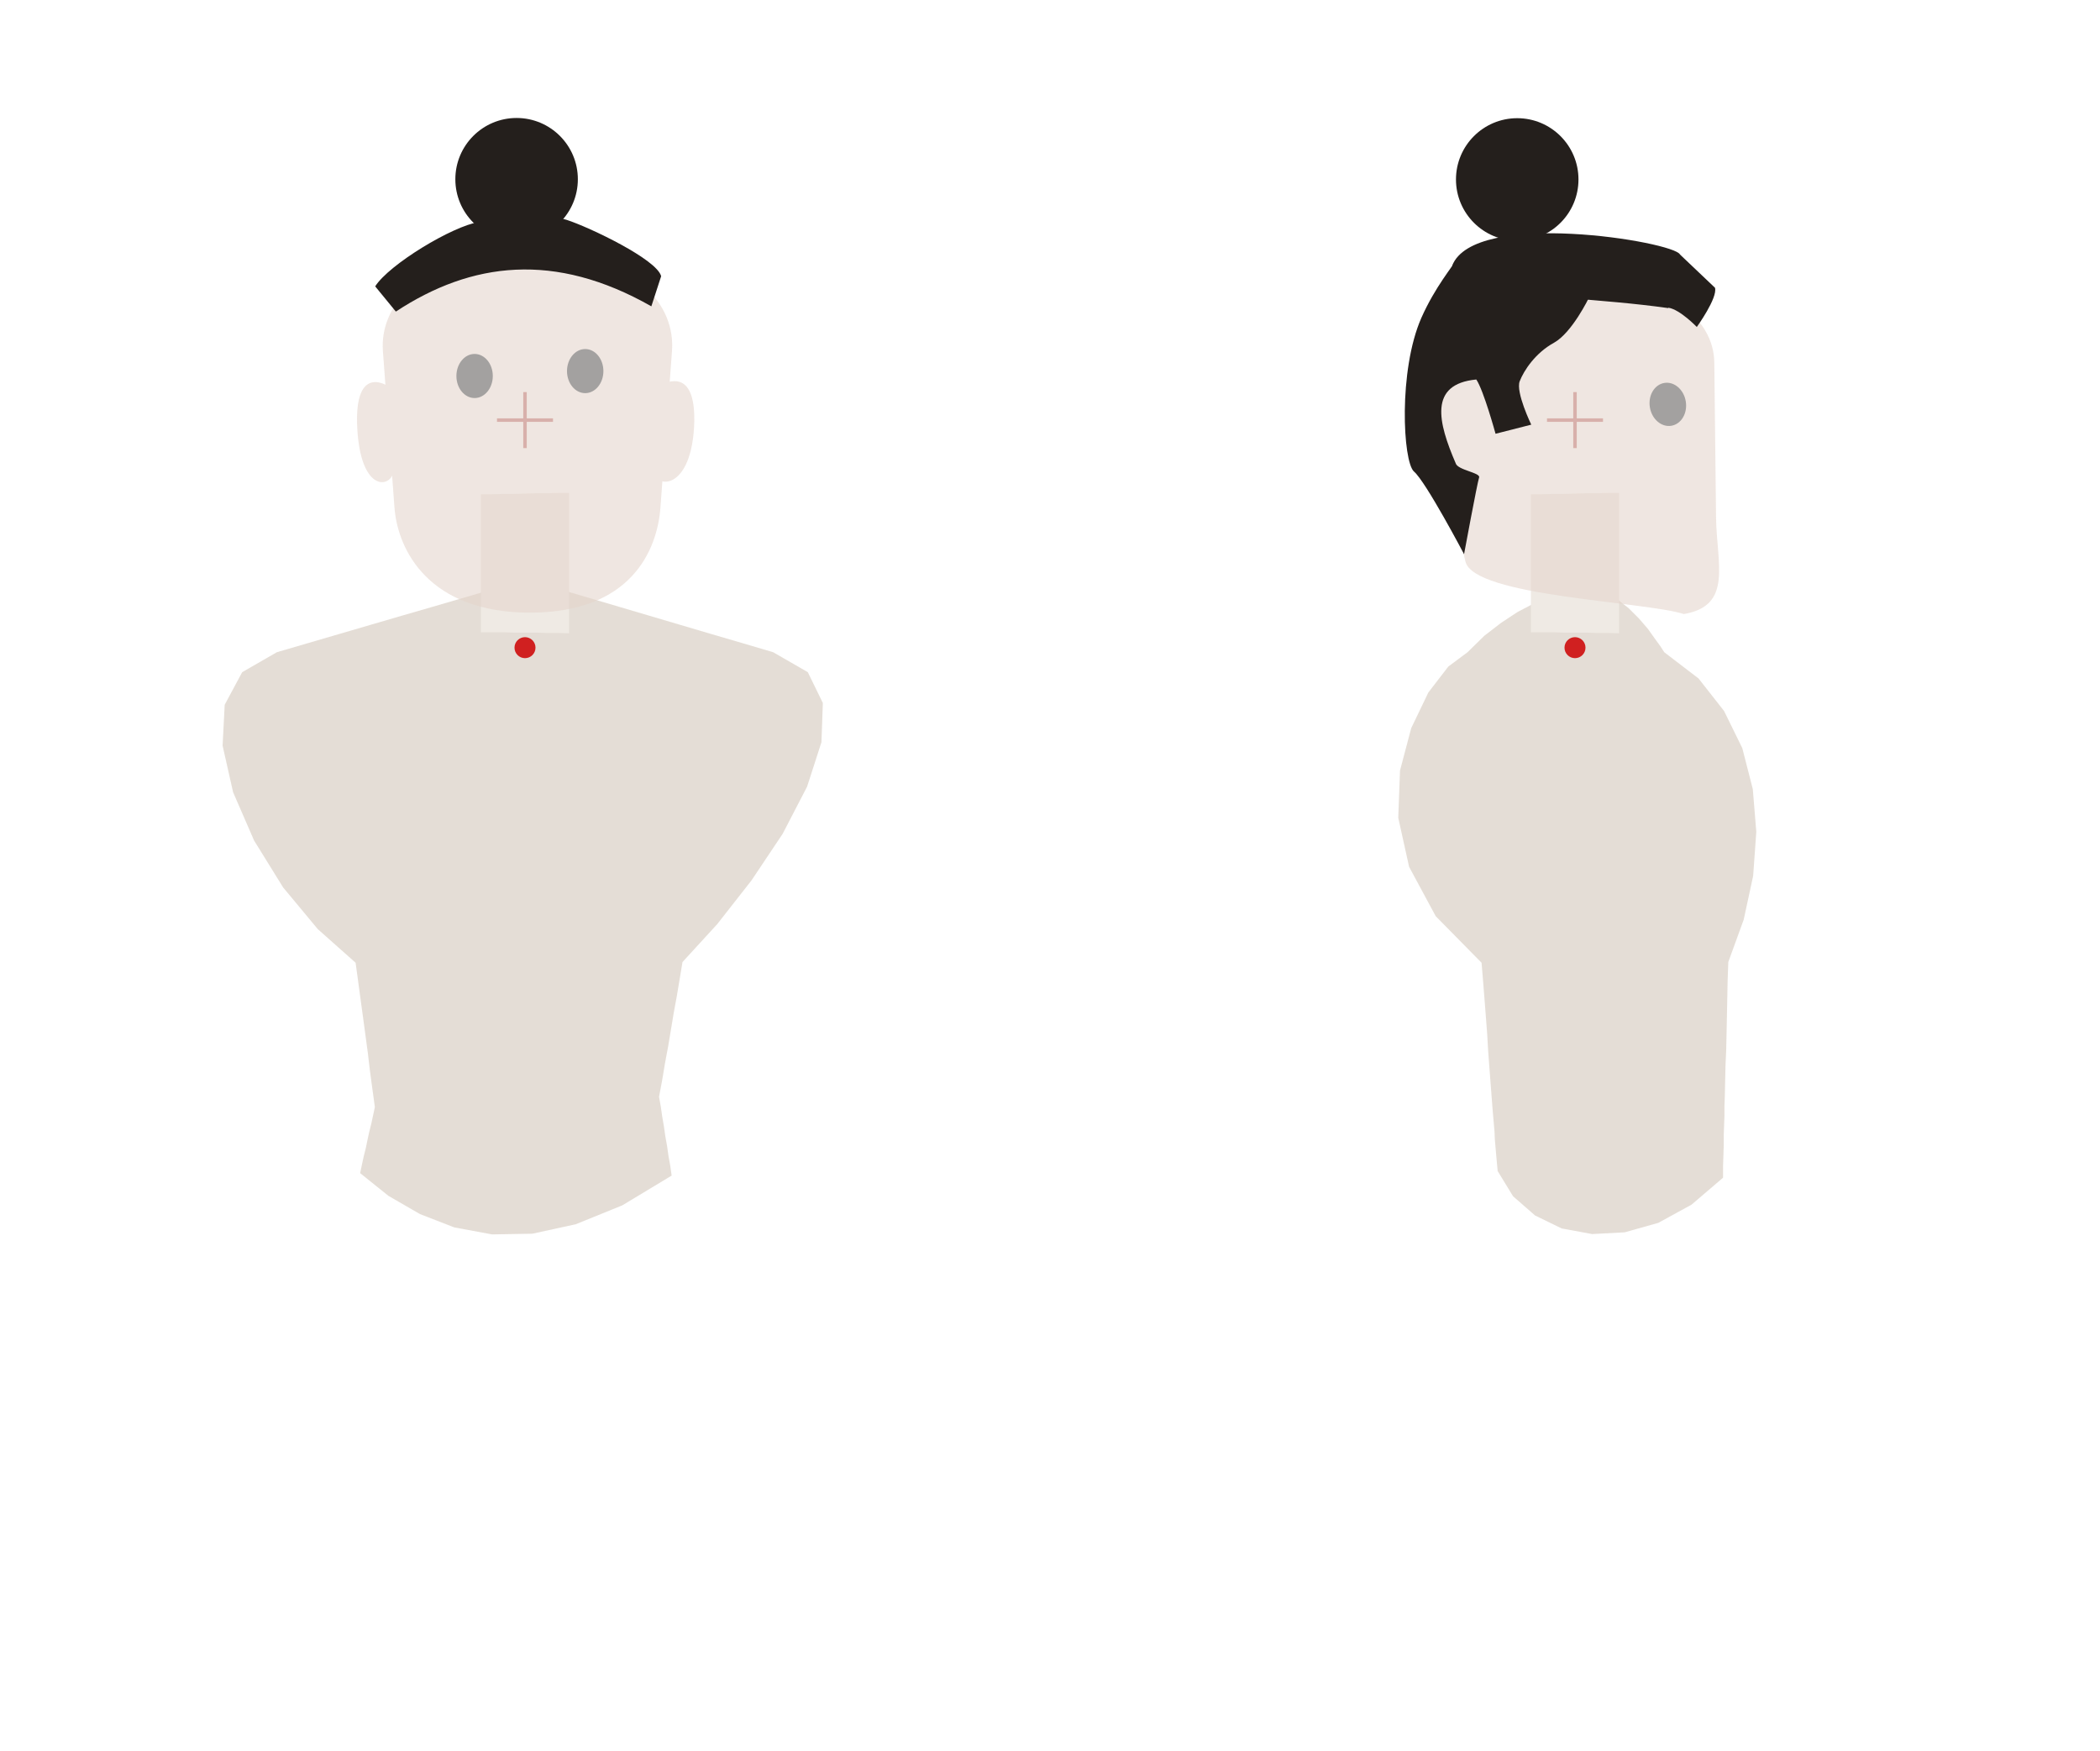
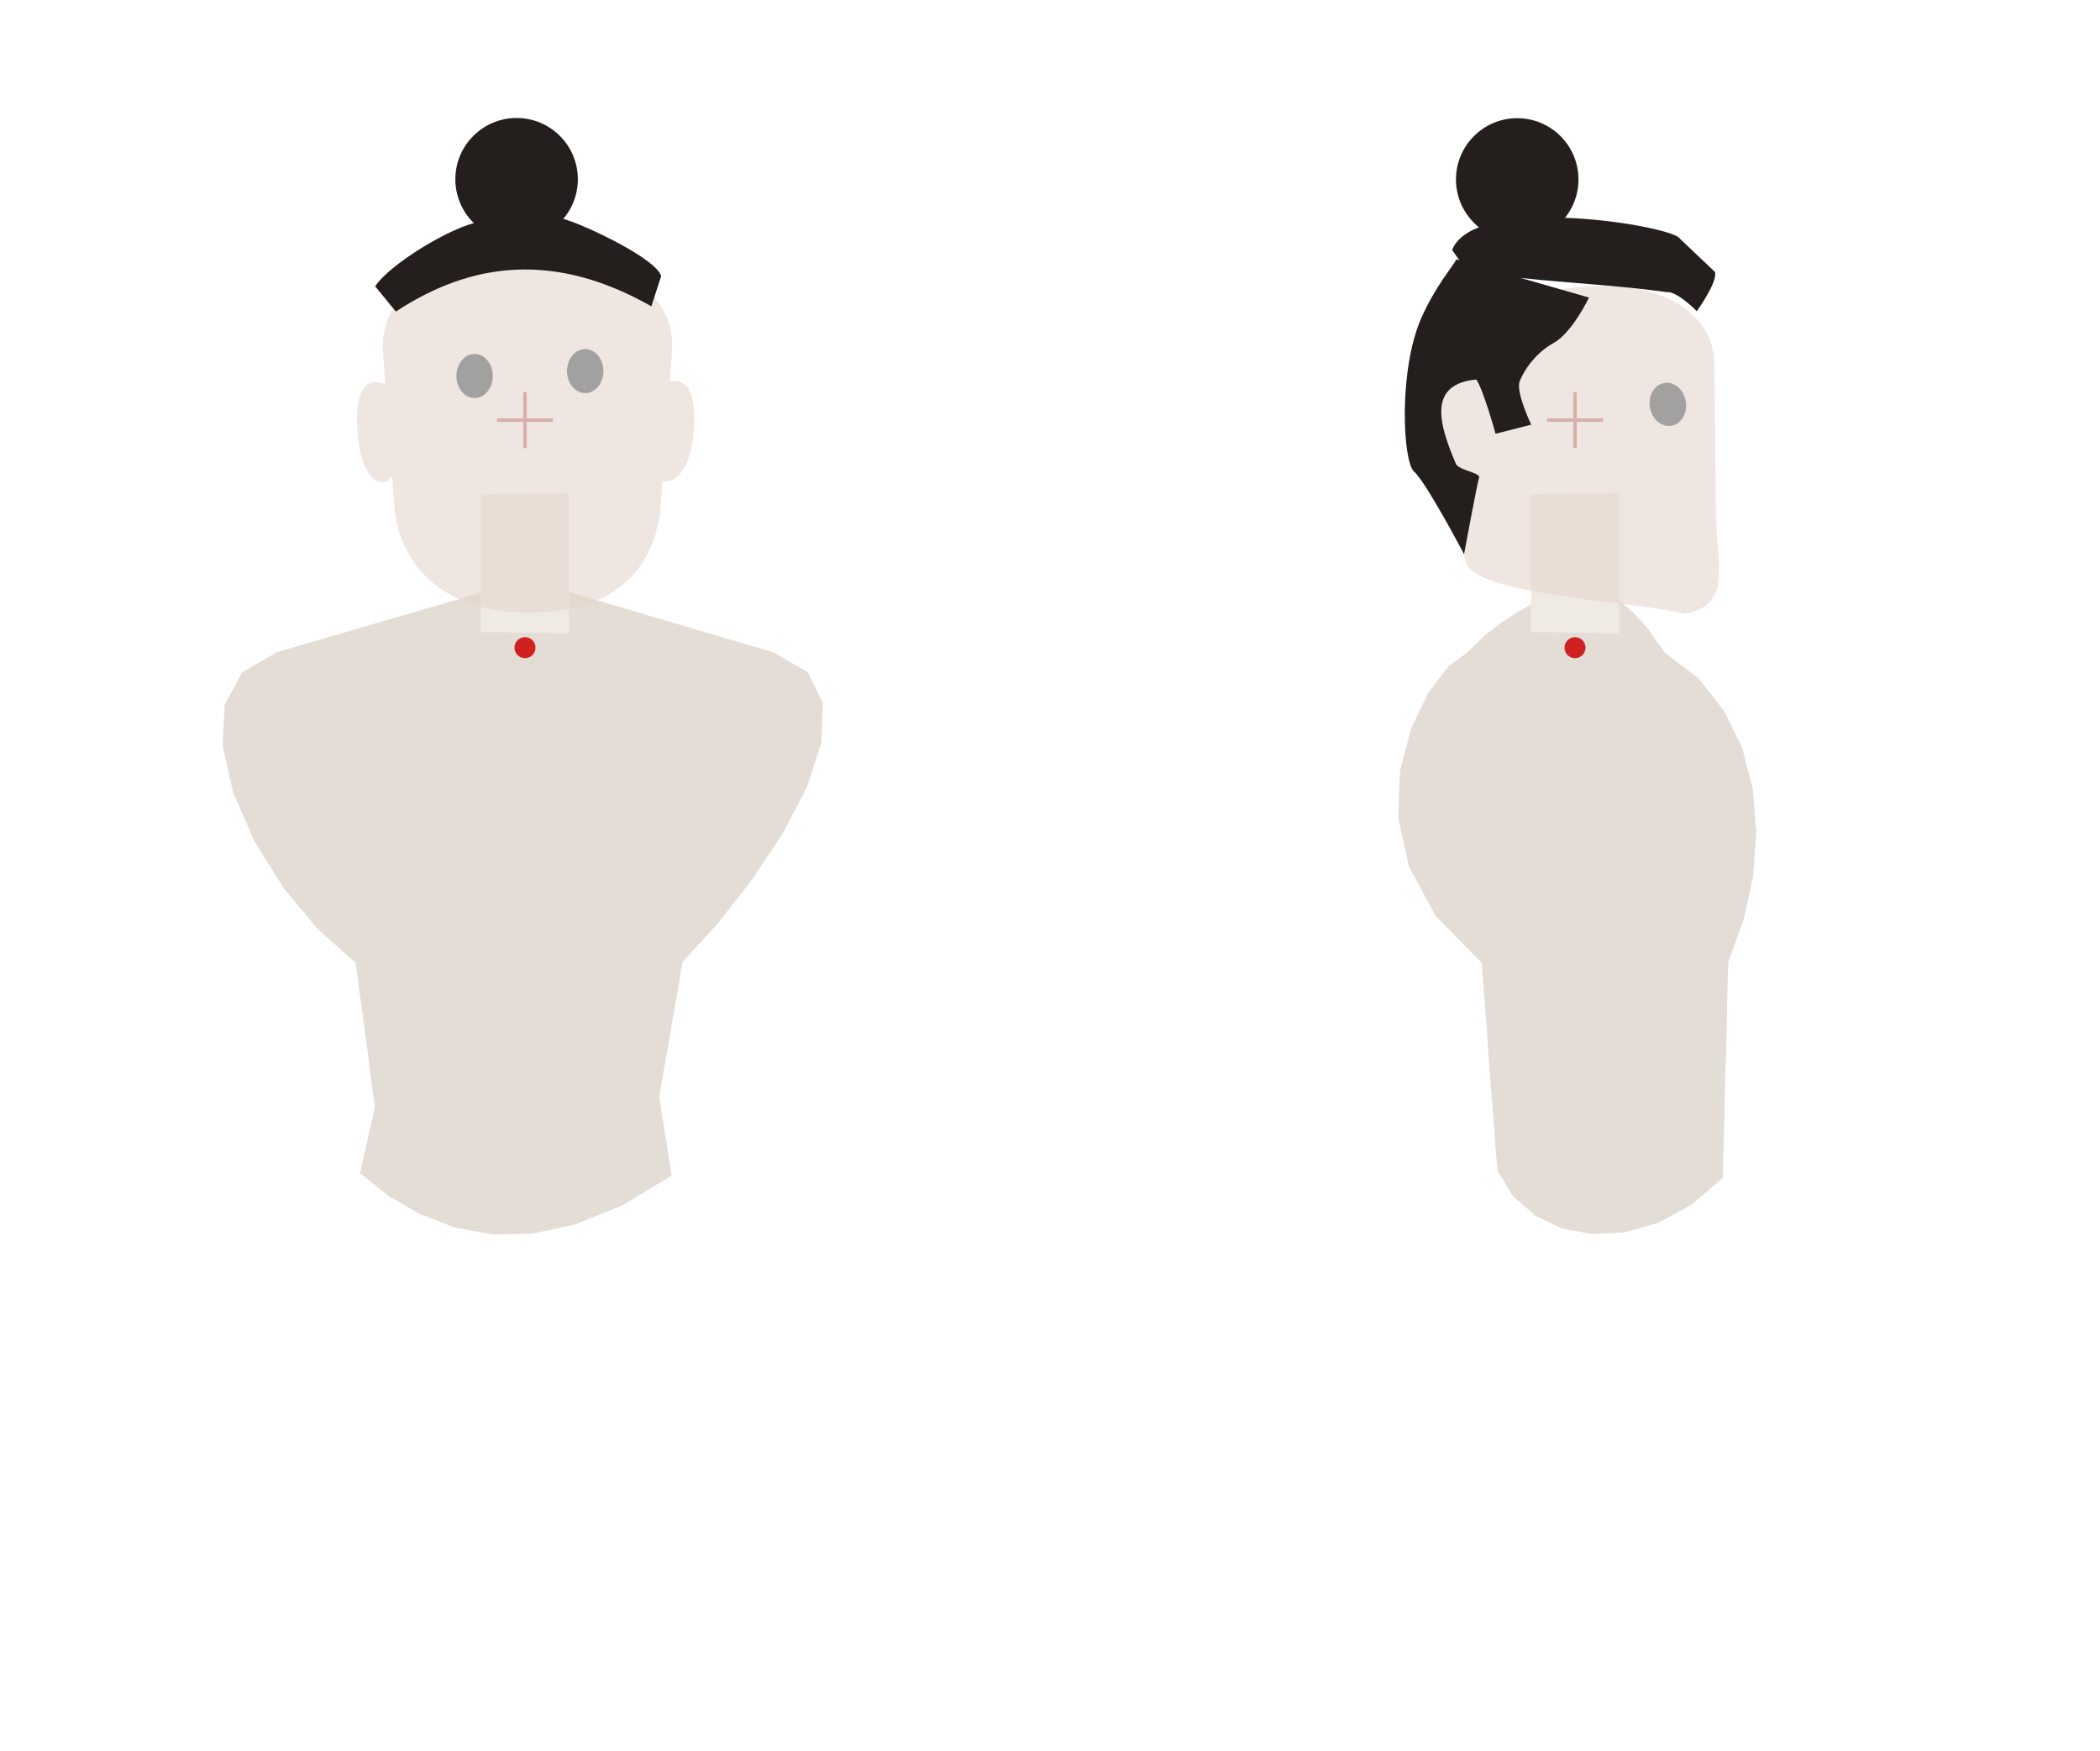
<svg xmlns="http://www.w3.org/2000/svg" width="1200" height="1000" viewBox="-1.5 -1.2 6 5" version="1.1" id="svg2032">
  <defs id="defs2036" />
  <g id="g1994">
    <g opacity="0.7" id="g1976">
      <path d="M0.709 0.663L0.621 0.637L0.532 0.611L0.444 0.585L0.356 0.559L0.268 0.533L0.18 0.507L0.092 0.481L0.004 0.455L-0.085 0.481L-0.174 0.507L-0.263 0.533L-0.353 0.559L-0.442 0.585L-0.531 0.611L-0.62 0.637L-0.709 0.663L-0.808 0.72L-0.858 0.813L-0.864 0.93L-0.834 1.063L-0.774 1.201L-0.691 1.335L-0.592 1.454L-0.484 1.55L-0.477 1.601L-0.47 1.653L-0.463 1.704L-0.456 1.756L-0.449 1.808L-0.443 1.859L-0.436 1.911L-0.429 1.962L-0.434 1.986L-0.439 2.009L-0.445 2.033L-0.45 2.056L-0.455 2.08L-0.461 2.104L-0.466 2.127L-0.471 2.151L-0.39 2.216L-0.3 2.268L-0.202 2.306L-0.094 2.326L0.021 2.324L0.145 2.297L0.278 2.243L0.419 2.158L0.415 2.13L0.41 2.102L0.406 2.074L0.401 2.046L0.397 2.018L0.392 1.989L0.388 1.961L0.383 1.933L0.392 1.885L0.4 1.837L0.409 1.789L0.417 1.741L0.425 1.693L0.434 1.644L0.442 1.596L0.45 1.548L0.549 1.44L0.647 1.315L0.736 1.182L0.806 1.047L0.847 0.92L0.851 0.808L0.808 0.72Z" fill="#d9cfc4" id="path1954" />
      <path d="M0.126 0.609L0.126 0.558L0.126 0.508L0.126 0.458L0.126 0.408L0.126 0.358L0.126 0.308L0.126 0.258L0.126 0.208L0.095 0.208L0.063 0.209L0.032 0.209L0 0.21L-0.032 0.211L-0.063 0.211L-0.095 0.212L-0.126 0.212L-0.126 0.262L-0.126 0.311L-0.126 0.36L-0.126 0.409L-0.126 0.458L-0.126 0.507L-0.126 0.557L-0.126 0.606L-0.095 0.606L-0.063 0.606L-0.032 0.607L0 0.607L0.032 0.607L0.063 0.608L0.095 0.608Z" fill="#e8e1d9" id="path1956" />
      <path d="M-0.08 0H0.08M0 -0.08V0.08" stroke="#b04040" stroke-width="0.01" fill="none" id="path1958" />
      <g opacity="0.6" id="g1974">
        <g id="g1966">
          <path style="fill:#d9c3b6;stroke-width:0.015" d="m 0.014,0.55 c 0.288,0 0.364,-0.177 0.373,-0.301 l 0.033,-0.447 c 0.009,-0.123 -0.089,-0.277 -0.41,-0.277 -0.321,0 -0.425,0.154 -0.416,0.277 l 0.033,0.447 c 0.009,0.123 0.099,0.301 0.387,0.301 z" id="path1960" />
          <path style="fill:#d9c3b6;fill-opacity:1;stroke-width:0.015" d="m 0.37,0.156 0.003,-0.246 c 5.574e-4,-0.002 0.121,-0.091 0.11,0.111 -0.01,0.166 -0.095,0.175 -0.113,0.135 z" id="path1962" />
          <path style="fill:#d9c3b6;fill-opacity:1;stroke-width:0.015" d="m -0.378,0.156 -0.003,-0.246 c -5.575e-4,-0.002 -0.11,-0.085 -0.098,0.117 0.01,0.166 0.083,0.169 0.101,0.129 z" id="path1964" />
        </g>
        <g id="g1972">
          <ellipse style="fill:#241f1c;stroke-width:0.015" cx="-0.144" cy="-0.126" rx="0.052" ry="0.063" id="ellipse1968" />
          <ellipse style="fill:#241f1c;stroke-width:0.015" cx="0.172" cy="-0.14" rx="0.052" ry="0.063" id="ellipse1970" />
        </g>
      </g>
    </g>
    <g id="g1978">
      <path style="display:none;fill:#241f1c;fill-opacity:1;stroke-width:0.015" d="m -0.351,0.309 c 0,0 -0.129,-0.202 -0.132,-0.262 -0.003,-0.059 0,-0.348 0.039,-0.41 0.039,-0.062 0.23,-0.172 0.307,-0.184 0.077,-0.012 0.184,-0.027 0.25,-0.006 0.065,0.021 0.328,0.113 0.34,0.161 0.012,0.048 0.03,0.375 0.03,0.44 0,0.065 -0.129,0.288 -0.129,0.288" id="path1982" />
    </g>
    <g id="g1980" />
    <g id="g1984" style="display:none">
      <a id="a2178" />
    </g>
    <g id="g1988">
      <circle style="fill:#241f1c;fill-opacity:1;stroke-width:0.015" cx="-0.024" cy="-0.688" r="0.175" id="circle1986" />
      <path style="display:inline;fill:#241f1c;fill-opacity:1;stroke-width:0.015" d="m -0.428,-0.382 c 0.039,-0.062 0.22,-0.172 0.297,-0.184 0.077,-0.012 0.184,-0.027 0.25,-0.006 0.065,0.021 0.258,0.113 0.27,0.161 l -0.028,0.086 c -0.276,-0.157 -0.514,-0.127 -0.73,0.015 z" id="path1982-3" />
    </g>
    <g id="g1992">
      <circle cx="0" cy="0.65" r="0.03" fill="#d02020" id="circle1990" />
    </g>
  </g>
  <g transform="translate(3 0)" id="g2030">
    <g opacity="0.7" id="g2012">
      <path d="M0.255 0.663L0.244 0.646L0.228 0.624L0.208 0.596L0.183 0.567L0.153 0.537L0.116 0.508L0.073 0.482L0.022 0.462L-0.005 0.475L-0.038 0.489L-0.076 0.505L-0.118 0.524L-0.164 0.548L-0.211 0.579L-0.259 0.616L-0.307 0.663L-0.362 0.704L-0.419 0.778L-0.468 0.88L-0.5 1.001L-0.505 1.136L-0.474 1.276L-0.398 1.417L-0.267 1.55L-0.263 1.598L-0.259 1.648L-0.255 1.7L-0.251 1.752L-0.248 1.804L-0.244 1.857L-0.24 1.91L-0.236 1.962L-0.234 1.986L-0.232 2.009L-0.23 2.032L-0.229 2.055L-0.227 2.078L-0.225 2.101L-0.223 2.123L-0.221 2.145L-0.177 2.217L-0.114 2.272L-0.038 2.309L0.049 2.325L0.142 2.32L0.238 2.293L0.333 2.241L0.423 2.164L0.423 2.132L0.424 2.101L0.425 2.071L0.425 2.042L0.426 2.014L0.427 1.986L0.427 1.959L0.428 1.933L0.429 1.888L0.43 1.844L0.432 1.799L0.433 1.753L0.434 1.706L0.435 1.656L0.436 1.604L0.438 1.548L0.482 1.427L0.509 1.302L0.518 1.176L0.508 1.054L0.478 0.937L0.426 0.831L0.353 0.738Z" fill="#d9cfc4" id="path1996" />
      <path d="M0.126 0.609L0.126 0.558L0.126 0.508L0.126 0.458L0.126 0.408L0.126 0.358L0.126 0.308L0.126 0.258L0.126 0.208L0.095 0.208L0.063 0.209L0.032 0.209L0 0.21L-0.032 0.211L-0.063 0.211L-0.095 0.212L-0.126 0.212L-0.126 0.262L-0.126 0.311L-0.126 0.36L-0.126 0.409L-0.126 0.458L-0.126 0.507L-0.126 0.557L-0.126 0.606L-0.095 0.606L-0.063 0.606L-0.032 0.607L0 0.607L0.032 0.607L0.063 0.608L0.095 0.608Z" fill="#e8e1d9" id="path1998" />
      <path d="M-0.08 0H0.08M0 -0.08V0.08" stroke="#b04040" stroke-width="0.01" fill="none" id="path2000" />
      <g opacity="0.6" id="g2010">
        <g id="g2004">
          <path style="fill:#d9c3b6;stroke-width:0.015" d="m 0.311,0.554 c 0.14,-0.024 0.094,-0.142 0.092,-0.275 l -0.005,-0.443 c -0.001,-0.124 -0.132,-0.259 -0.449,-0.208 -0.317,0.051 -0.395,0.22 -0.366,0.34 l 0.104,0.436 c 0.024,0.1 0.513,0.114 0.624,0.15 z" id="path2002" />
        </g>
        <g id="g2008">
          <ellipse style="fill:#241f1c;stroke-width:0.015" cx="0.269" cy="-0.002" rx="0.052" ry="0.062" transform="rotate(-9.201606)" id="ellipse2006" />
        </g>
      </g>
    </g>
    <g id="g2014">
      <path style="fill:#241f1c;fill-opacity:1;stroke-width:0.015" d="m -0.339,-0.459 c -0.01,0.02 -0.06,0.077 -0.1,0.167 -0.066,0.15 -0.053,0.411 -0.021,0.439 0.034,0.029 0.143,0.236 0.143,0.236 0,0 0.038,-0.205 0.043,-0.219 0.005,-0.014 -0.062,-0.021 -0.067,-0.041 -0.05,-0.116 -0.078,-0.226 0.059,-0.239 0.021,0.031 0.055,0.155 0.055,0.155 l 0.102,-0.026 c 0,0 -0.045,-0.093 -0.033,-0.124 0.012,-0.031 0.045,-0.081 0.098,-0.11 0.052,-0.029 0.1,-0.129 0.1,-0.129" id="path2291" />
    </g>
    <g id="g2016" />
    <g id="g2018" />
    <g id="g2024">
-       <path style="fill:#241f1c;fill-opacity:1;stroke-width:0.015" d="m 0.267,-0.321 c 0.033,0.005 0.081,0.055 0.081,0.055 0,0 0.06,-0.083 0.052,-0.112 l -0.1,-0.095 c -0.017,-0.037 -0.588,-0.131 -0.651,0.032 l 0.041,0.059 c 0.19,0.033 0.385,0.035 0.576,0.062 z" id="path2020" />
+       <path style="fill:#241f1c;fill-opacity:1;stroke-width:0.015" d="m 0.267,-0.321 c 0.033,0.005 0.081,0.055 0.081,0.055 0,0 0.06,-0.083 0.052,-0.112 l -0.1,-0.095 c -0.017,-0.037 -0.588,-0.131 -0.651,0.032 l 0.041,0.059 c 0.19,0.033 0.385,0.035 0.576,0.062 z" transform="translate(0,-0.045)" id="path2020" />
      <circle style="fill:#241f1c;fill-opacity:1;stroke-width:0.015" cx="-0.219" cy="-0.627" r="0.175" transform="translate(0.05393185,-0.0603948)" id="circle2022" />
    </g>
    <g id="g2028">
      <circle cx="0" cy="0.65" r="0.03" fill="#d02020" id="circle2026" />
    </g>
  </g>
</svg>
